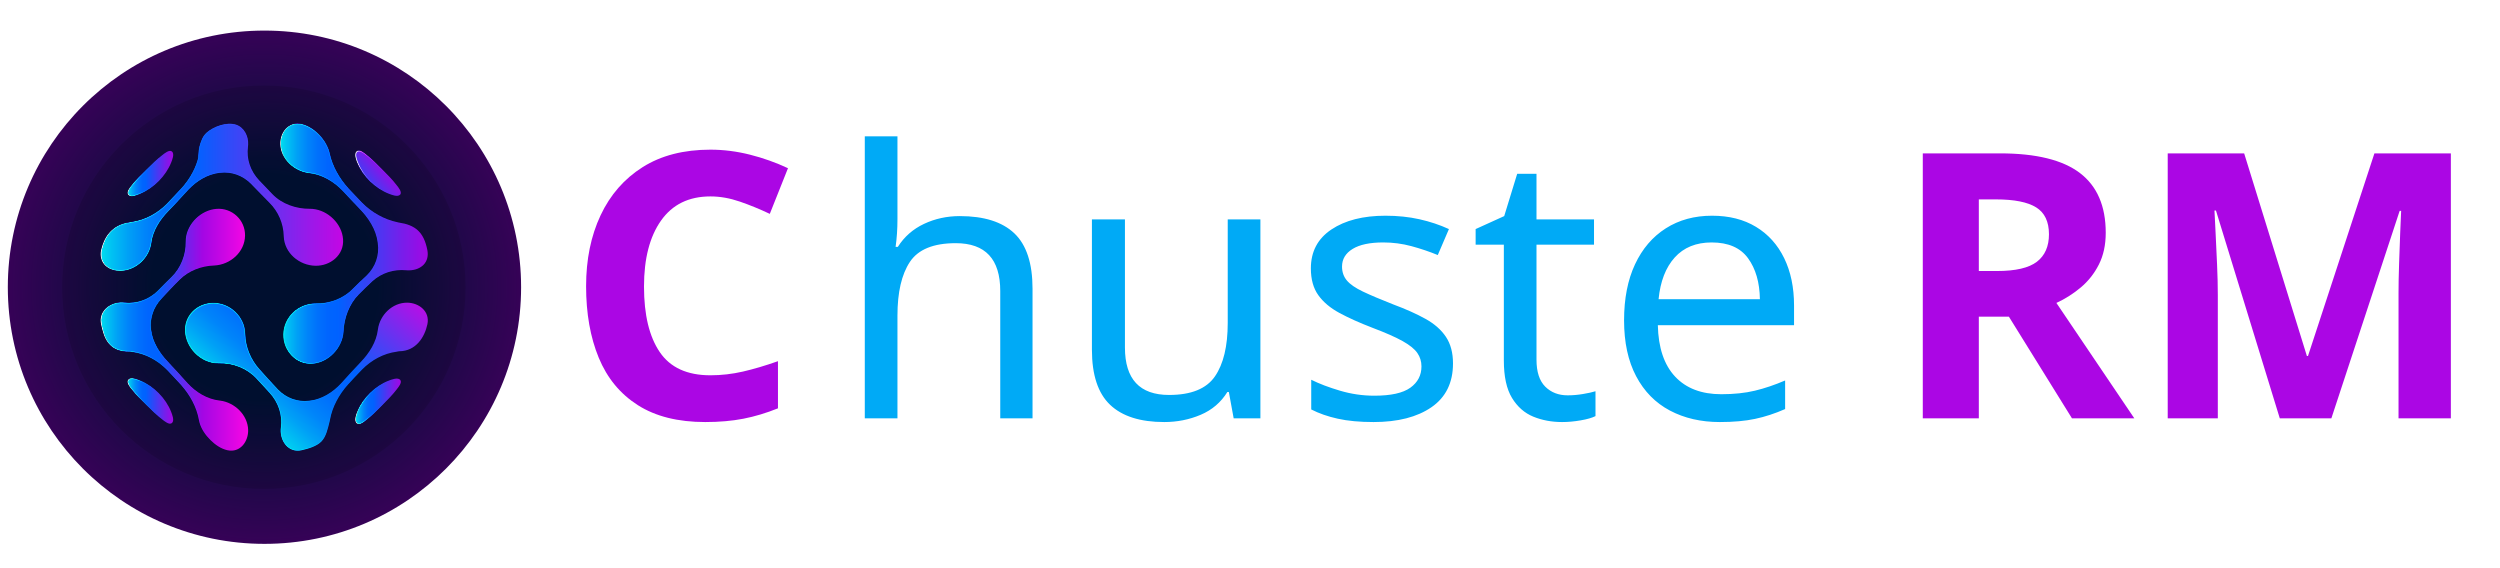
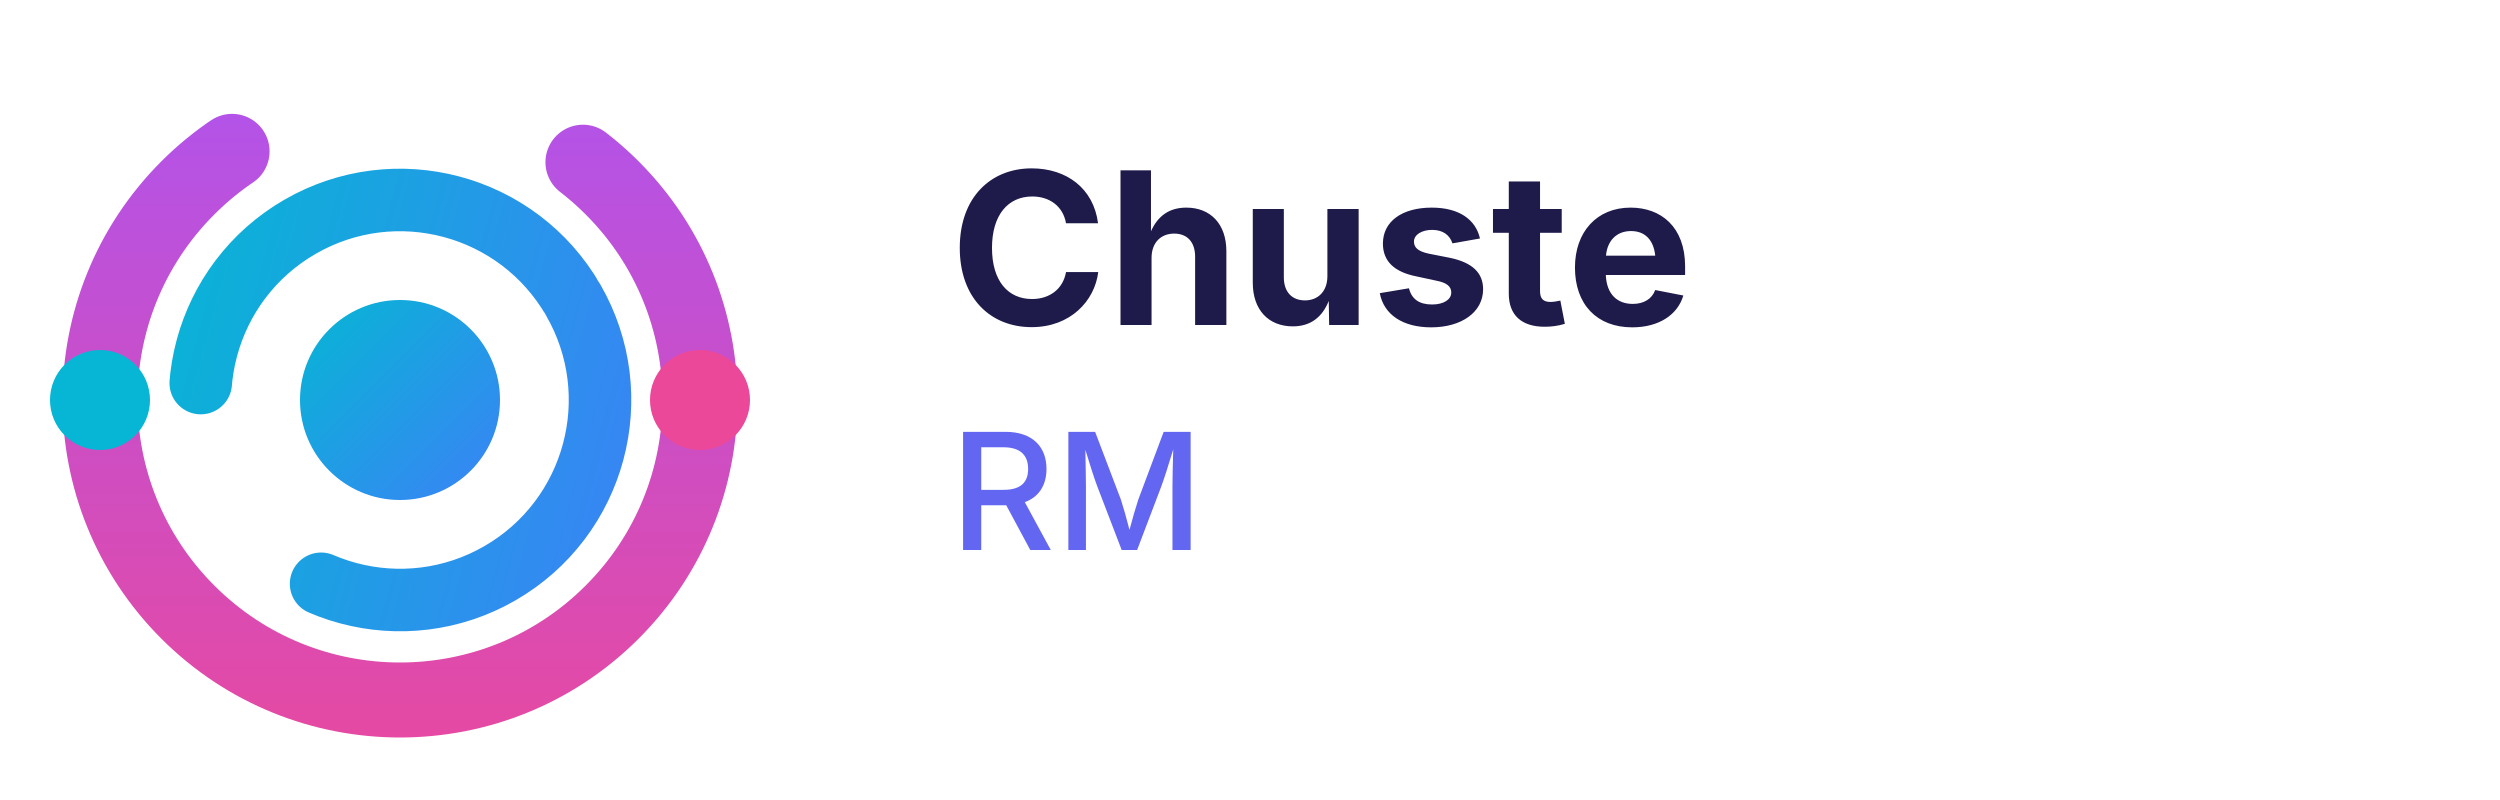
- <svg xmlns="http://www.w3.org/2000/svg" xmlns:xlink="http://www.w3.org/1999/xlink" version="1.1" viewBox="0 0 2559 581">
+ <svg xmlns="http://www.w3.org/2000/svg" viewBox="0 0 200 64" fill="none">
  <defs>
-     <style>
-       .st0 {
-         fill: url(#linear-gradient2);
-       }
- 
-       .st1 {
-         fill: url(#linear-gradient10);
-       }
- 
-       .st2 {
-         opacity: .12;
-       }
- 
-       .st3 {
-         mix-blend-mode: color-dodge;
-       }
- 
-       .st4 {
-         fill: url(#linear-gradient1);
-       }
- 
-       .st5 {
-         fill: url(#linear-gradient9);
-       }
- 
-       .st6 {
-         fill: url(#linear-gradient8);
-       }
- 
-       .st7 {
-         fill: #ab06e4;
-         font-family: Montserrat-Bold, Montserrat;
-         font-weight: 700;
-       }
- 
-       .st8 {
-         fill: url(#linear-gradient11);
-       }
- 
-       .st9 {
-         fill: url(#Gradiente_sem_nome_102);
-       }
- 
-       .st10 {
-         fill: url(#New_Gradient_Swatch_3);
-       }
- 
-       .st11 {
-         isolation: isolate;
-       }
- 
-       .st12 {
-         fill: url(#New_Gradient_Swatch_33);
-       }
- 
-       .st13 {
-         fill: url(#linear-gradient7);
-       }
- 
-       .st14 {
-         fill: url(#linear-gradient4);
-       }
- 
-       .st15 {
-         fill: url(#New_Gradient_Swatch_32);
-       }
- 
-       .st16 {
-         font-size: 379.86px;
-       }
- 
-       .st17 {
-         fill: url(#linear-gradient5);
-       }
- 
-       .st18 {
-         fill: url(#linear-gradient3);
-       }
- 
-       .st19 {
-         fill: url(#New_Gradient_Swatch_31);
-       }
- 
-       .st20 {
-         fill: #00aaf6;
-         font-family: Montserrat-Regular, Montserrat;
-         letter-spacing: 0em;
-       }
- 
-       .st21 {
-         fill: url(#linear-gradient6);
-       }
- 
-       .st22 {
-         fill: url(#linear-gradient);
-       }
-     </style>
-     <radialGradient id="Gradiente_sem_nome_102" data-name="Gradiente sem nome 102" cx="270.7" cy="294" fx="270.7" fy="294" r="262.7" gradientUnits="userSpaceOnUse">
-       <stop offset=".44" stop-color="#001135" />
-       <stop offset="1" stop-color="#360257" />
-     </radialGradient>
-     <linearGradient id="linear-gradient" x1="-3241.95" y1="252.34" x2="-3091.4" y2="252.34" gradientTransform="translate(-2987.92 589.85) rotate(-180)" gradientUnits="userSpaceOnUse">
-       <stop offset="0" stop-color="#f906e4" />
-       <stop offset=".31" stop-color="#a306e4" />
-       <stop offset=".4" stop-color="#791dea" />
-       <stop offset=".58" stop-color="#0f58fc" />
-       <stop offset=".61" stop-color="#0062ff" />
-       <stop offset=".68" stop-color="#0065fe" />
-       <stop offset=".75" stop-color="#0071fc" />
-       <stop offset=".82" stop-color="#0085fa" />
-       <stop offset=".89" stop-color="#00a1f6" />
-       <stop offset=".96" stop-color="#00c4f2" />
-       <stop offset="1" stop-color="#00deef" />
+     <linearGradient id="ng" x1="0%" y1="0%" x2="100%" y2="100%">
+       <stop offset="0%" stop-color="#06b6d4" />
+       <stop offset="100%" stop-color="#3b82f6" />
    </linearGradient>
-     <linearGradient id="linear-gradient1" x1="-3339.15" y1="388.07" x2="-3091.4" y2="388.07" gradientTransform="translate(-2987.92 589.85) rotate(-180)" gradientUnits="userSpaceOnUse">
-       <stop offset="0" stop-color="#c406e4" />
-       <stop offset=".14" stop-color="#9a19e9" />
-       <stop offset=".47" stop-color="#304bf8" />
-       <stop offset=".61" stop-color="#0062ff" />
-       <stop offset=".68" stop-color="#0065fe" />
-       <stop offset=".75" stop-color="#0071fc" />
-       <stop offset=".82" stop-color="#0085fa" />
-       <stop offset=".89" stop-color="#00a1f6" />
-       <stop offset=".96" stop-color="#00c4f2" />
-       <stop offset="1" stop-color="#00deef" />
+     <linearGradient id="rg" x1="100%" y1="100%" x2="0%" y2="0%">
+       <stop offset="0%" stop-color="#ec4899" />
+       <stop offset="100%" stop-color="#a855f7" />
    </linearGradient>
-     <linearGradient id="New_Gradient_Swatch_3" data-name="New Gradient Swatch 3" x1="-3398.24" y1="179.27" x2="-3352.06" y2="179.27" gradientTransform="translate(-2987.92 589.85) rotate(-180)" gradientUnits="userSpaceOnUse">
-       <stop offset="0" stop-color="#a306e4" />
-       <stop offset=".17" stop-color="#791dea" />
-       <stop offset=".55" stop-color="#0f58fc" />
-       <stop offset=".61" stop-color="#0062ff" />
-       <stop offset=".68" stop-color="#0065fe" />
-       <stop offset=".75" stop-color="#0071fc" />
-       <stop offset=".82" stop-color="#0085fa" />
-       <stop offset=".89" stop-color="#00a1f6" />
-       <stop offset=".96" stop-color="#00c4f2" />
-       <stop offset="1" stop-color="#00deef" />
-     </linearGradient>
-     <linearGradient id="New_Gradient_Swatch_31" data-name="New Gradient Swatch 3" x1="-3165.19" y1="179.22" x2="-3119.01" y2="179.22" xlink:href="#New_Gradient_Swatch_3" />
-     <linearGradient id="linear-gradient2" x1="411.41" y1="157.9" x2="333.75" y2="220.69" gradientUnits="userSpaceOnUse">
-       <stop offset=".18" stop-color="#a306e4" />
-       <stop offset=".3" stop-color="#791dea" />
-       <stop offset=".57" stop-color="#0f58fc" />
-       <stop offset=".61" stop-color="#0062ff" />
-       <stop offset=".68" stop-color="#0065fe" />
-       <stop offset=".75" stop-color="#0071fc" />
-       <stop offset=".82" stop-color="#0085fa" />
-       <stop offset=".89" stop-color="#00a1f6" />
-       <stop offset=".96" stop-color="#00c4f2" />
-       <stop offset="1" stop-color="#00deef" />
-     </linearGradient>
-     <linearGradient id="New_Gradient_Swatch_32" data-name="New Gradient Swatch 3" x1="-3165.21" y1="412.43" x2="-3119.05" y2="412.43" xlink:href="#New_Gradient_Swatch_3" />
-     <linearGradient id="New_Gradient_Swatch_33" data-name="New Gradient Swatch 3" x1="-3425.76" y1="340.32" x2="-3275.28" y2="340.32" xlink:href="#New_Gradient_Swatch_3" />
-     <linearGradient id="linear-gradient3" x1="418.32" y1="221.72" x2="238.19" y2="415.06" gradientUnits="userSpaceOnUse">
-       <stop offset=".18" stop-color="#c906e4" />
-       <stop offset=".27" stop-color="#9f19e9" />
-       <stop offset=".48" stop-color="#3649f7" />
-       <stop offset=".58" stop-color="#0062ff" />
-       <stop offset=".66" stop-color="#0065fe" />
-       <stop offset=".73" stop-color="#0071fc" />
-       <stop offset=".81" stop-color="#0085fa" />
-       <stop offset=".88" stop-color="#00a1f6" />
-       <stop offset=".95" stop-color="#00c4f2" />
-       <stop offset="1" stop-color="#00deef" />
-     </linearGradient>
-     <linearGradient id="linear-gradient4" x1="103.06" y1="337.51" x2="254.45" y2="337.51" gradientUnits="userSpaceOnUse">
-       <stop offset="0" stop-color="#fff" />
-       <stop offset=".01" stop-color="#f9f9f9" />
-       <stop offset=".13" stop-color="#bfbfbf" />
-       <stop offset=".25" stop-color="#8c8c8c" />
-       <stop offset=".37" stop-color="#616161" />
-       <stop offset=".5" stop-color="#3e3e3e" />
-       <stop offset=".62" stop-color="#222" />
-       <stop offset=".74" stop-color="#0f0f0f" />
-       <stop offset=".87" stop-color="#030303" />
-       <stop offset="1" stop-color="#000" />
-     </linearGradient>
-     <linearGradient id="linear-gradient5" x1="103.07" y1="201.78" x2="351.65" y2="201.78" xlink:href="#linear-gradient4" />
-     <linearGradient id="linear-gradient6" x1="363.72" y1="410.58" x2="410.75" y2="410.58" xlink:href="#linear-gradient4" />
-     <linearGradient id="linear-gradient7" x1="130.68" y1="410.64" x2="177.69" y2="410.64" xlink:href="#linear-gradient4" />
-     <linearGradient id="linear-gradient8" x1="363.69" y1="177.47" x2="410.69" y2="177.47" xlink:href="#linear-gradient4" />
-     <linearGradient id="linear-gradient9" x1="130.72" y1="177.42" x2="177.72" y2="177.42" xlink:href="#linear-gradient4" />
-     <linearGradient id="linear-gradient10" x1="286.95" y1="249.52" x2="438.27" y2="249.52" xlink:href="#linear-gradient4" />
-     <linearGradient id="linear-gradient11" x1="189.35" y1="385.55" x2="438.33" y2="385.55" xlink:href="#linear-gradient4" />
  </defs>
-   <g class="st11">
-     <g id="Camada_1">
-       <g>
-         <circle class="st9" cx="270.7" cy="294" r="262.7" />
-         <circle class="st2" cx="270.11" cy="294" r="206.43" />
-         <g>
-           <g>
-             <path class="st22" d="M190.24,244.56c-.09.93-.12,1.9-.11,2.84.2,13.2-4.95,26.8-14.49,36.12-4.62,4.56-9.23,9.1-13.72,13.79-9.12,9.28-21.74,13.96-34.72,12.68-.71-.07-1.44-.11-2.15-.13-12.32-.29-24.12,9.14-21.1,22.28,2.98,12.95,6.8,27.85,29.09,27.49.72-.01,1.39.27,2.07.36,13.65,1.77,26.32,8.8,35.88,18.57,4.89,5.1,9.69,10.27,14.43,15.51,8.91,10.06,15.88,22.5,18.21,35.82.14.8.32,1.61.54,2.43,1.89,6.92,6.22,13.11,11.27,18.11,4.73,4.69,10.71,8.95,17.28,10.41,13.17,2.94,21.67-9.01,21.28-20.92-.5-15.19-13.73-27.94-28.67-29.84-.18-.02-.35-.04-.53-.06-12.68-1.4-24.01-8.36-32.62-17.55-6.75-7.36-13.32-14.88-20.26-22.06-8.58-8.97-15.87-20.18-17.33-32.77,0-.05-.01-.11-.02-.16,0-.05-.01-.11-.02-.16-1.45-11.68,2.52-22.74,10.51-31.43,6.27-6.64,12.4-13.4,18.95-19.77,9.25-9.06,22-13.85,34.74-14.34.2,0,.4-.01.6-.02,16.37-.81,31.23-13.66,31.48-30.6.24-15.97-13.27-28.54-29.15-27.37-15.79,1.17-29.99,14.97-31.46,30.75Z" />
-             <path class="st4" d="M320.19,213.84c-.99-.09-2.01-.13-3-.12-13.81.15-28.61-4.79-38.35-14.95-4.56-4.72-9.06-9.49-13.62-14.21-8.77-9.29-13.22-21.78-11.44-34.52.1-.69.16-1.4.2-2.09.46-8.4-3.99-17.58-12.38-20.3-9.51-3.08-22.96,1.88-30.03,8.16-4.11,3.66-5.82,8.83-7.31,14.15-1.36,4.87-.55,9.54-2.04,14.48-3.23,10.67-9.3,20.6-16.82,28.8-4.79,5.22-9.63,10.39-14.55,15.49-9.45,9.63-22.05,16.63-35.45,18.7-.81.13-1.62.4-2.48.51-18.03,2.35-26.03,15.19-28.98,28.2-1.22,5.39-.04,11.12,3.92,15.11,4.44,4.47,10.91,5.92,16.95,5.58,14.7-.82,27.74-13.13,29.87-27.81.02-.17.05-.34.07-.51,1.56-12.42,8.8-23.53,17.37-32.33,7.02-7.11,13.65-14.58,20.45-21.9,8.56-9.03,19.72-16.02,32.27-17.43.05,0,.11-.01.16-.02.05,0,.11-.01.16-.02,11.75-1.33,22.91,2.63,31.39,10.97,6.46,6.53,12.75,13.24,19.25,19.73,9.05,8.95,14.32,21.31,14.64,33.91,0,.19,0,.38.02.57.66,16.92,15.79,29.66,32.25,30.03,15.43.34,29.62-10.91,28.45-27.15-1.14-15.83-15.37-29.55-30.98-31Z" />
-             <path class="st10" d="M366.25,421.26c5.33-13.73,17.87-26.29,31.62-31.59,2.62-1.01,9.28-3.75,11.78-.84,2.31,2.68-1.97,7.64-3.46,9.6-4.41,5.79-9.73,11.04-14.91,16.21-5.18,5.18-10.43,10.51-16.23,14.93-1.99,1.51-6.91,5.74-9.61,3.37-2.88-2.53-.21-9.03.82-11.68Z" />
-             <path class="st19" d="M135.22,398.42c-1.45-1.9-5.78-6.91-3.47-9.56,2.51-2.88,9.13-.12,11.78.91,13.76,5.37,26.25,17.99,31.61,31.74,1.02,2.62,3.71,9.07.82,11.52-2.7,2.29-7.67-1.99-9.61-3.47-5.8-4.41-11.05-9.73-16.23-14.91-5.18-5.18-10.49-10.43-14.91-16.23Z" />
-             <path class="st0" d="M366.2,166.62c-1.01-2.58-3.67-9-.79-11.45,2.72-2.31,7.64,1.92,9.63,3.43,5.79,4.41,11.04,9.74,16.22,14.91,5.18,5.18,10.51,10.43,14.92,16.23,1.46,1.91,5.77,6.91,3.39,9.51-2.57,2.81-9.24-.06-11.84-1.1-13.6-5.45-26.16-17.87-31.53-31.53Z" />
-             <path class="st15" d="M135.22,189.75c4.42-5.8,9.74-11.06,14.92-16.24,5.18-5.17,10.43-10.49,16.22-14.9,1.93-1.47,6.91-5.76,9.63-3.53,2.89,2.37.22,8.74-.79,11.3-5.39,13.68-17.91,26.17-31.53,31.68-2.64,1.07-9.26,3.95-11.84,1.16-2.38-2.58,1.98-7.62,3.39-9.47Z" />
-             <path class="st12" d="M315.92,176.92c.2.03.39.05.58.07,13.49,1.51,25.66,9.1,34.84,18.83,5.44,5.88,10.8,11.84,16.43,17.53,9.28,9.49,17.15,21.33,18.84,34.76,0,.06.01.11.02.17.02.18.05.37.08.55,1.77,12.51-2.41,24.46-11.54,33.31-4.57,4.3-9.21,8.53-13.55,13.07-9.95,10.45-24.05,15.69-38.26,15.6-.23,0-.47,0-.71,0-17.16.16-31.89,14.08-32.22,31.38-.31,16.38,12.6,31.09,29.53,29.93,16.41-1.13,30.44-16.1,31.59-32.32.02-.22.03-.45.04-.67.64-13.71,5.89-27.99,15.68-37.83,4.56-4.55,9.14-9.06,13.87-13.43,9.51-8.56,21.98-12.44,34.69-11.24.17.02.34.03.51.04,6.08.41,12.59-1.05,17.09-5.52,4.05-4.02,5.09-9.62,4.02-15.13-3.62-18.6-12.44-25.76-29.29-28.23-.33-.05-.65-.15-.98-.22-13.94-2.88-26.82-10.16-36.81-20.26-4.57-4.7-9.08-9.46-13.55-14.26-9.21-10.08-16.58-22.6-19.46-36.03-.1-.45-.21-.92-.34-1.38-3.38-12.53-15.51-25.51-28.37-28.33-12.96-2.84-21.69,8.36-21.29,20.38.5,14.94,14.02,27.28,28.54,29.22Z" />
-             <path class="st18" d="M220.93,371.54c1,.08,2.03.12,3.03.09,14.26-.41,28.86,5.2,38.61,15.75,4.53,4.87,8.97,9.82,13.48,14.71,8.79,9.72,13.22,22.35,11.52,35.43-.09.71-.17,1.43-.2,2.14-.52,12.13,8.08,24.15,21.39,21.17,6.68-1.49,15.39-4.03,20.13-8.85,5.02-5.1,6.6-13.24,8.4-20.23.18-.69.33-1.37.44-2.03,2.35-13.36,9.45-26.06,18.44-36.1,4.74-5.19,9.55-10.31,14.44-15.36,9.55-9.66,22.02-16.55,35.58-18.28.81-.1,1.62-.44,2.48-.44,17.17-.1,25.99-14.51,28.79-27.49,2.87-13.29-8.57-22.19-20.79-22.23-14.97-.05-27.72,12.44-29.79,27.13-.02.17-.05.35-.07.52-1.58,12.68-8.75,23.92-17.44,33-6.94,7.18-13.56,14.64-20.27,22.02-8.5,9.15-19.8,16.38-32.44,17.73-.05,0-.11.01-.16.02-.05,0-.11.01-.16.02-11.9,1.38-23.2-2.76-31.68-11.35-6.53-6.82-12.77-13.88-19.11-20.87-9.02-9.95-14.35-22.9-14.69-36.26,0-.2,0-.4-.02-.6-.66-17.16-15.25-30.85-32.35-30.84-16.08,0-29.75,12.66-28.67,29.13,1.06,16.09,14.96,30.71,31.1,32.06Z" />
-           </g>
-           <g class="st3">
-             <g>
-               <path class="st14" d="M236.71,461.71c-1.32,0-2.68-.15-4.06-.46-7.32-1.63-13.55-6.62-17.48-10.52-5.73-5.68-9.66-12-11.38-18.3-.22-.82-.41-1.65-.55-2.47-2.73-15.63-11.36-28-18.11-35.62-4.84-5.35-9.69-10.57-14.41-15.5-10-10.21-22.65-16.76-35.64-18.44-.29-.04-.57-.11-.84-.17-.4-.1-.78-.2-1.17-.18-10.1.16-17.34-2.75-22.12-8.92-4.31-5.55-6.01-12.95-7.38-18.9-1.6-6.94.95-11.92,3.36-14.89,4.11-5.04,11.06-8.06,18.15-7.9.79.02,1.5.06,2.19.13,12.76,1.26,25.29-3.31,34.38-12.56,4.61-4.82,9.45-9.59,13.72-13.79,9.2-9,14.57-22.39,14.36-35.82-.01-.96.02-1.93.11-2.88,1.49-15.98,15.78-29.94,31.85-31.13,7.73-.57,15.38,2.14,21,7.43,5.66,5.33,8.71,12.57,8.6,20.36-.12,8.13-3.61,15.82-9.83,21.65-5.92,5.55-13.96,8.96-22.05,9.37-.17,0-.34.02-.51.02h-.09c-13.19.5-25.76,5.69-34.47,14.22-4.99,4.85-9.82,10.01-14.48,15.01-1.48,1.58-2.96,3.17-4.45,4.75-8.11,8.81-11.8,19.86-10.4,31.09l.04.32c1.27,10.96,7.06,21.9,17.22,32.53,4.68,4.85,9.27,9.92,13.71,14.84,2.14,2.37,4.36,4.83,6.56,7.23,9.33,9.95,20.82,16.14,32.36,17.41.18.02.36.04.54.06,7.44.95,14.54,4.52,19.99,10.06,5.59,5.68,8.8,12.85,9.04,20.19.23,7.13-2.65,14.06-7.52,18.1-2.96,2.45-6.43,3.7-10.2,3.7ZM133.1,359.21c.47,0,.91.11,1.33.21.26.06.51.12.75.16,13.17,1.7,26,8.34,36.13,18.69,4.74,4.94,9.59,10.16,14.44,15.52,6.83,7.71,15.55,20.21,18.31,36.03.14.8.32,1.6.54,2.4,1.68,6.15,5.53,12.35,11.16,17.92,3.86,3.82,9.95,8.71,17.08,10.3,5.08,1.13,9.76.07,13.55-3.07,4.68-3.88,7.44-10.55,7.22-17.43-.23-7.13-3.36-14.1-8.8-19.63-5.32-5.41-12.24-8.89-19.5-9.81-.17-.02-.35-.04-.52-.06-11.74-1.3-23.41-7.57-32.88-17.68-2.21-2.4-4.42-4.86-6.57-7.24-4.43-4.91-9.01-9.98-13.69-14.82-10.29-10.76-16.15-21.87-17.44-33.01l-.04-.31c-1.43-11.48,2.34-22.76,10.62-31.77,1.49-1.58,2.97-3.16,4.45-4.75,4.68-5,9.51-10.17,14.51-15.04,8.86-8.68,21.62-13.95,35.02-14.45h.09c.17,0,.33-.02.5-.02,7.9-.39,15.74-3.72,21.52-9.14,6.05-5.67,9.45-13.15,9.57-21.05.11-7.56-2.85-14.57-8.34-19.74-5.45-5.13-12.87-7.76-20.36-7.2-15.68,1.16-29.63,14.79-31.08,30.38h0c-.09.92-.12,1.86-.11,2.79.21,13.66-5.26,27.28-14.61,36.43-4.27,4.2-9.1,8.97-13.71,13.78-9.27,9.43-22.04,14.09-35.06,12.8-.66-.07-1.36-.11-2.12-.12-6.83-.16-13.54,2.75-17.48,7.6-2.3,2.82-4.72,7.57-3.2,14.17,2.79,12.12,6.26,27.18,27.9,27.18.26,0,.51,0,.78,0,.02,0,.03,0,.05,0Z" />
-               <path class="st17" d="M123.18,277.27c-4.3,0-10.81-.93-15.6-5.75-3.85-3.87-5.36-9.67-4.04-15.5,2.63-11.61,9.85-25.98,29.33-28.52.44-.06.88-.16,1.31-.27.38-.09.77-.18,1.16-.24,12.9-1.99,25.4-8.59,35.21-18.58,4.75-4.93,9.64-10.14,14.54-15.48,7.88-8.59,13.66-18.49,16.73-28.64.75-2.49.91-4.98,1.07-7.38.15-2.3.3-4.68.97-7.09,1.51-5.42,3.22-10.6,7.43-14.35,3.66-3.25,8.85-6.05,14.25-7.68,5.98-1.81,11.73-2.01,16.18-.57,8.91,2.88,13.12,12.6,12.67,20.72-.04.71-.11,1.42-.21,2.13-1.71,12.28,2.42,24.74,11.34,34.18,2.38,2.47,4.79,4.99,7.13,7.43,2.16,2.26,4.32,4.53,6.49,6.78,8.92,9.31,22.87,14.83,37.42,14.83.21,0,.42,0,.62,0,1.02-.01,2.04.03,3.04.12h0c16.15,1.51,30.22,15.59,31.36,31.39.5,7.01-1.87,13.66-6.68,18.72-5.47,5.75-13.76,9.06-22.19,8.88-8.11-.18-16.24-3.43-22.32-8.91-6.35-5.73-10.02-13.37-10.34-21.52,0-.16-.01-.33-.02-.49v-.08c-.32-12.56-5.61-24.82-14.52-33.62-3.64-3.63-7.26-7.38-10.77-11.01-2.77-2.87-5.63-5.84-8.49-8.72-8.46-8.31-19.49-12.16-31.05-10.85l-.32.04c-14.45,1.63-25.38,10.31-32.02,17.3-2.04,2.2-4.1,4.45-6.1,6.62-4.64,5.07-9.44,10.31-14.36,15.29-6.93,7.11-15.54,18.45-17.25,32.09-.02.17-.05.34-.07.51-2.18,14.97-15.47,27.34-30.26,28.16-.5.03-1.06.05-1.66.05ZM235.19,127.12c-8.33,0-17.81,4.07-23.35,8.99-4.04,3.59-5.7,8.65-7.18,13.95-.65,2.32-.8,4.66-.94,6.92-.16,2.45-.32,4.98-1.1,7.57-3.1,10.26-8.95,20.28-16.91,28.96-4.9,5.35-9.8,10.56-14.55,15.49-9.94,10.12-22.61,16.8-35.68,18.82-.36.05-.71.14-1.09.23-.45.11-.91.22-1.4.28-19,2.48-26.06,16.53-28.63,27.88-1.26,5.55.17,11.06,3.81,14.73,5.23,5.27,12.66,5.68,16.63,5.46,14.41-.81,27.36-12.86,29.48-27.45.02-.17.05-.33.07-.5,1.74-13.87,10.47-25.36,17.49-32.57,4.91-4.97,9.7-10.21,14.34-15.27,1.99-2.18,4.06-4.43,6.1-6.63,6.73-7.1,17.84-15.91,32.53-17.56l.32-.04c11.82-1.34,23.09,2.6,31.73,11.09,2.86,2.89,5.72,5.86,8.5,8.73,3.5,3.63,7.13,7.38,10.76,11,9.06,8.96,14.44,21.42,14.76,34.19v.08c0,.16.01.32.02.48.62,15.96,14.9,29.25,31.84,29.63,8.19.19,16.26-3.04,21.57-8.62,4.72-4.96,6.95-11.21,6.45-18.09-1.11-15.41-14.84-29.15-30.6-30.62-.97-.09-1.97-.13-2.95-.12-15.01.15-29.45-5.48-38.66-15.08-2.17-2.25-4.33-4.52-6.5-6.78-2.33-2.44-4.74-4.96-7.13-7.43-9.09-9.63-13.3-22.34-11.56-34.87.1-.68.16-1.38.2-2.06.43-7.8-3.59-17.13-12.1-19.88-1.95-.63-4.07-.91-6.27-.91Z" />
-               <path class="st21" d="M367.39,434.06c-.81,0-1.57-.24-2.23-.82-3-2.64-.57-8.87.6-11.86l.11-.27c5.42-13.96,17.93-26.46,31.85-31.83l.31-.12c3.03-1.18,9.34-3.62,11.94-.61,2.34,2.71-1.14,7.17-3.01,9.56-.16.21-.31.4-.44.56-4.23,5.56-9.32,10.64-14.25,15.56l-1.6,1.6c-4.86,4.86-9.89,9.89-15.38,14.06-.16.12-.34.26-.53.41-1.82,1.42-4.83,3.76-7.37,3.76ZM366.64,421.4l-.11.28c-1.01,2.6-3.39,8.68-.82,10.94,2.22,1.95,6.49-1.37,8.54-2.97.2-.15.38-.29.54-.42,5.44-4.14,10.45-9.15,15.29-13.99l1.6-1.6c4.91-4.9,9.98-9.96,14.17-15.48.13-.17.28-.36.44-.57,1.6-2.05,4.93-6.31,3.04-8.5-2.21-2.57-8.37-.18-11,.84l-.31.12c-13.51,5.21-26.12,17.81-31.38,31.35h0Z" />
-               <path class="st13" d="M174.08,434.11c-2.55,0-5.59-2.37-7.42-3.8-.2-.16-.38-.3-.54-.42-5.56-4.23-10.65-9.33-15.58-14.25l-1.26-1.26c-4.97-4.97-10.11-10.1-14.39-15.71h0c-.12-.16-.27-.35-.43-.56-1.74-2.22-5.36-6.85-3.02-9.53,2.6-2.99,8.89-.52,11.91.67l.34.13c13.89,5.42,26.39,17.97,31.85,31.97l.13.32c1.16,2.96,3.58,9.12.58,11.67-.64.55-1.38.77-2.17.77ZM135.56,398.17c4.24,5.57,9.36,10.68,14.31,15.63l1.26,1.26c4.91,4.91,9.98,9.98,15.49,14.18.16.12.35.27.55.43,2.05,1.6,6.32,4.93,8.53,3.05,2.55-2.16.19-8.16-.81-10.73l-.13-.32c-5.38-13.8-17.7-26.16-31.38-31.5l-.34-.13c-2.62-1.03-8.76-3.44-10.97-.89-1.89,2.17,1.44,6.43,3.04,8.47.16.21.31.4.44.57h0Z" />
-               <path class="st6" d="M406.22,200.87c-2.86,0-6.28-1.38-8.28-2.19l-.36-.15c-13.9-5.57-26.37-18.04-31.76-31.77l-.1-.25c-1.16-2.95-3.59-9.1-.57-11.67,2.75-2.34,7.21,1.13,9.61,3,.2.15.38.3.54.42,5.49,4.18,10.53,9.22,15.4,14.09l1.59,1.59c4.92,4.91,10.01,10,14.24,15.55.12.16.27.35.43.55,1.74,2.22,5.35,6.85,2.94,9.49-.9.98-2.21,1.34-3.67,1.34ZM367.34,154.92c-.61,0-1.18.17-1.65.57-2.56,2.18-.2,8.17.8,10.73l.1.25c5.31,13.53,17.6,25.81,31.3,31.3l.36.15c2.62,1.06,8.75,3.53,11.02,1.06,1.94-2.12-1.38-6.37-2.98-8.41-.16-.21-.31-.4-.44-.56-4.19-5.51-9.26-10.57-14.16-15.46l-1.59-1.59c-4.85-4.85-9.86-9.87-15.31-14.01-.16-.13-.35-.27-.55-.42-1.62-1.26-4.61-3.59-6.9-3.59Z" />
-               <path class="st5" d="M135.15,200.82c-1.44,0-2.73-.35-3.62-1.32-2.42-2.61,1.2-7.24,2.94-9.46.16-.2.3-.39.42-.55,4.26-5.6,9.4-10.73,14.36-15.69l1.27-1.27c4.93-4.93,10.03-10.03,15.59-14.26.16-.12.35-.27.55-.43,2.39-1.87,6.85-5.34,9.59-3.09,3.02,2.48.61,8.55-.55,11.47l-.12.3c-5.43,13.78-17.9,26.3-31.76,31.91l-.39.16c-2,.82-5.43,2.22-8.29,2.22ZM135.23,189.74l.33.25c-.12.16-.27.35-.43.55-1.6,2.04-4.92,6.29-2.99,8.38,2.27,2.45,8.38-.04,10.99-1.11l.39-.16c13.66-5.53,25.94-17.87,31.3-31.45l.12-.3c1-2.52,3.34-8.43.8-10.52-2.23-1.83-6.5,1.5-8.55,3.1-.21.16-.39.31-.56.43-5.52,4.2-10.6,9.28-15.51,14.19l-1.27,1.27c-4.94,4.94-10.05,10.05-14.28,15.6l-.33-.25Z" />
-               <path class="st1" d="M318.11,372.6c-6.93,0-13.49-2.64-18.64-7.55-6.17-5.87-9.61-14.2-9.45-22.87.33-17.37,14.97-31.63,32.63-31.79.24,0,.48,0,.72,0,14.68.1,28.51-5.54,37.96-15.47,3.45-3.61,7.15-7.08,10.74-10.43.94-.88,1.89-1.77,2.83-2.66,9.11-8.83,13.17-20.54,11.41-32.95l-.02-.14c-.02-.14-.04-.28-.06-.42l-.02-.17c-1.47-11.71-7.76-23.32-18.72-34.52-4.34-4.39-8.59-9-12.69-13.47-1.25-1.36-2.5-2.72-3.75-4.07-10.09-10.69-22.37-17.33-34.58-18.7-.2-.02-.39-.05-.59-.07h0c-7.2-.96-14.4-4.55-19.77-9.85-5.65-5.59-8.9-12.61-9.13-19.77-.23-6.97,2.48-13.5,7.26-17.48,4.05-3.37,9.08-4.52,14.54-3.32,12.5,2.74,25.1,15.31,28.68,28.63.14.51.25.97.34,1.4,3.39,15.82,12.4,28.22,19.36,35.84,4.53,4.87,9.09,9.67,13.54,14.25,10.08,10.2,23.08,17.36,36.59,20.15.13.03.27.06.4.09.19.05.37.09.55.12,17.83,2.61,26.14,10.62,29.63,28.56,1.2,6.16-.27,11.67-4.13,15.5-2.4,2.38-7.85,6.29-17.41,5.64-.16-.01-.33-.03-.5-.04-12.87-1.22-25.08,2.74-34.4,11.13-5.02,4.64-9.82,9.39-13.86,13.41-9.2,9.25-14.87,22.94-15.55,37.56-.01.23-.02.45-.04.68-.57,8.01-4.18,15.86-10.19,22.08-6.08,6.3-13.82,10.08-21.79,10.63-.63.04-1.26.06-1.88.06ZM322.91,311.23c-.09,0-.17,0-.26,0-17.22.16-31.49,14.05-31.8,30.97-.16,8.43,3.19,16.54,9.19,22.25,5.45,5.18,12.51,7.76,19.89,7.25,7.76-.53,15.31-4.22,21.24-10.37,5.78-5.99,9.41-13.85,9.95-21.56.02-.22.03-.44.04-.66.7-14.82,6.45-28.71,15.8-38.11,4.04-4.03,8.85-8.79,13.89-13.44,9.5-8.56,21.93-12.59,35.01-11.35.18.02.34.03.5.04,3.96.27,11.4-.07,16.76-5.4,3.66-3.64,5.05-8.87,3.9-14.75-1.79-9.21-4.83-15.55-9.56-19.94-4.46-4.15-10.62-6.67-19.38-7.96-.22-.03-.43-.09-.64-.14-.12-.03-.24-.06-.36-.09-13.67-2.82-26.82-10.06-37.02-20.38-4.46-4.59-9.02-9.39-13.56-14.27-7.03-7.7-16.13-20.22-19.56-36.23-.09-.42-.2-.86-.33-1.36-3.51-13.04-15.84-25.35-28.05-28.03-5.2-1.14-9.98-.05-13.82,3.15-4.58,3.81-7.18,10.1-6.96,16.81.23,6.95,3.39,13.77,8.89,19.2,5.24,5.18,12.27,8.68,19.29,9.62h0c.19.03.38.05.57.07,12.41,1.39,24.87,8.13,35.1,18.96,1.26,1.36,2.51,2.72,3.76,4.08,4.1,4.46,8.34,9.07,12.67,13.45,11.09,11.34,17.46,23.11,18.95,35l.02.17c.02.13.04.27.06.41l.02.14c1.79,12.68-2.35,24.64-11.66,33.67-.95.89-1.89,1.78-2.84,2.66-3.57,3.34-7.27,6.8-10.7,10.39-9.53,10.01-23.43,15.73-38.2,15.73-.12,0-.25,0-.37,0-.15,0-.3,0-.45,0Z" />
-               <path class="st8" d="M304.72,461.7c-3.84,0-7.36-1.28-10.35-3.78-4.89-4.09-7.73-11.1-7.42-18.29.03-.65.09-1.34.2-2.18,1.65-12.67-2.4-25.13-11.41-35.1-2.01-2.18-4.04-4.41-6.01-6.57-2.44-2.67-4.96-5.44-7.46-8.14-9.42-10.2-23.74-16.04-38.29-15.62-1,.03-2.04,0-3.08-.09-16.27-1.36-30.4-15.91-31.48-32.44-.5-7.55,2.08-14.75,7.24-20.27,5.53-5.91,13.49-9.3,21.84-9.31h0c17.4,0,32.1,14.01,32.76,31.24,0,.2.01.4.02.59.34,13.22,5.52,26,14.58,36,1.5,1.66,3,3.32,4.5,4.98,4.73,5.25,9.62,10.68,14.6,15.88,8.49,8.59,19.61,12.58,31.33,11.23l.33-.04c11.33-1.21,22.75-7.46,32.17-17.6,1.52-1.68,3.05-3.36,4.57-5.04,5.09-5.62,10.34-11.44,15.71-16.99,10.1-10.57,15.93-21.59,17.32-32.77.02-.17.04-.35.07-.53,2.18-15.43,15.4-27.49,30.12-27.49h.09c7.22.02,13.92,3.01,17.92,7.99,3.33,4.15,4.47,9.25,3.28,14.75-2.89,13.38-12.09,27.72-29.2,27.82-.47,0-.93.11-1.41.23-.33.08-.68.16-1.03.21-12.83,1.64-25.38,8.09-35.33,18.16-4.75,4.9-9.6,10.07-14.43,15.34-9.65,10.76-16.16,23.51-18.34,35.89-.11.64-.26,1.33-.45,2.06-.19.74-.38,1.5-.57,2.26-1.58,6.33-3.37,13.51-7.93,18.15-3.76,3.81-10.41,6.74-20.34,8.96-1.41.31-2.79.47-4.13.47ZM225.45,371.18c14.27,0,28.17,5.88,37.43,15.91,2.51,2.7,5.03,5.46,7.47,8.14,1.96,2.16,4,4.39,6.01,6.56,9.18,10.15,13.31,22.86,11.62,35.77-.11.82-.17,1.48-.19,2.11-.3,6.94,2.43,13.69,7.12,17.61,3.83,3.21,8.59,4.29,13.76,3.14,9.77-2.18,16.29-5.04,19.93-8.73,4.41-4.47,6.17-11.53,7.72-17.77.19-.77.38-1.52.57-2.27.18-.71.33-1.38.44-2,2.2-12.53,8.79-25.42,18.54-36.31,4.83-5.29,9.69-10.46,14.45-15.37,10.09-10.21,22.81-16.75,35.82-18.41.3-.04.61-.11.94-.19.51-.12,1.03-.25,1.6-.25,16.62-.1,25.56-14.1,28.39-27.16,1.13-5.25.06-10.1-3.11-14.05-3.85-4.78-10.3-7.65-17.27-7.67-14.34-.05-27.25,11.71-29.38,26.77-.02.17-.05.34-.07.51-1.42,11.36-7.32,22.54-17.55,33.24-5.36,5.54-10.61,11.35-15.7,16.97-1.52,1.68-3.04,3.37-4.57,5.05-9.56,10.29-21.17,16.63-32.7,17.86l-.32.04c-11.98,1.39-23.35-2.69-32.02-11.48-4.99-5.21-9.89-10.65-14.62-15.9-1.5-1.66-2.99-3.32-4.5-4.98-9.2-10.15-14.45-23.12-14.8-36.52,0-.2,0-.4-.02-.59-.65-16.79-14.97-30.44-31.93-30.44h0c-8.12,0-15.85,3.3-21.23,9.04-5.01,5.35-7.5,12.33-7.02,19.65.51,7.72,3.98,15.28,9.78,21.3,5.83,6.05,13.27,9.73,20.94,10.37h0c1.01.08,2.01.11,2.98.08.5-.01,1-.02,1.5-.02Z" />
-             </g>
-           </g>
-         </g>
-       </g>
-       <text class="st16" transform="translate(577.9 428.21)">
-         <tspan class="st7" x="0" y="0">C</tspan>
-         <tspan class="st20" x="275.02" y="0">huste</tspan>
-         <tspan class="st7" x="1356.08" y="0">RM</tspan>
-       </text>
-     </g>
-   </g>
+   <circle cx="32" cy="32" r="24" stroke="url(#rg)" stroke-width="6" stroke-linecap="round" stroke-dasharray="80 30" transform="rotate(45 32 32)" />
+   <circle cx="32" cy="32" r="16" stroke="url(#ng)" stroke-width="5" stroke-linecap="round" stroke-dasharray="40 20" transform="rotate(-30 32 32)" />
+   <circle cx="32" cy="32" r="8" fill="url(#ng)" />
+   <circle cx="56" cy="32" r="4" fill="#ec4899" />
+   <circle cx="8" cy="32" r="4" fill="#06b6d4" />
+   <text x="76" y="26" font-family="Inter, system-ui, sans-serif" font-size="17" font-weight="700" fill="#1e1b4b">Chuste</text>
+   <text x="76" y="44" font-family="Inter, system-ui, sans-serif" font-size="13" font-weight="500" fill="#6366f1">RM</text>
</svg>
